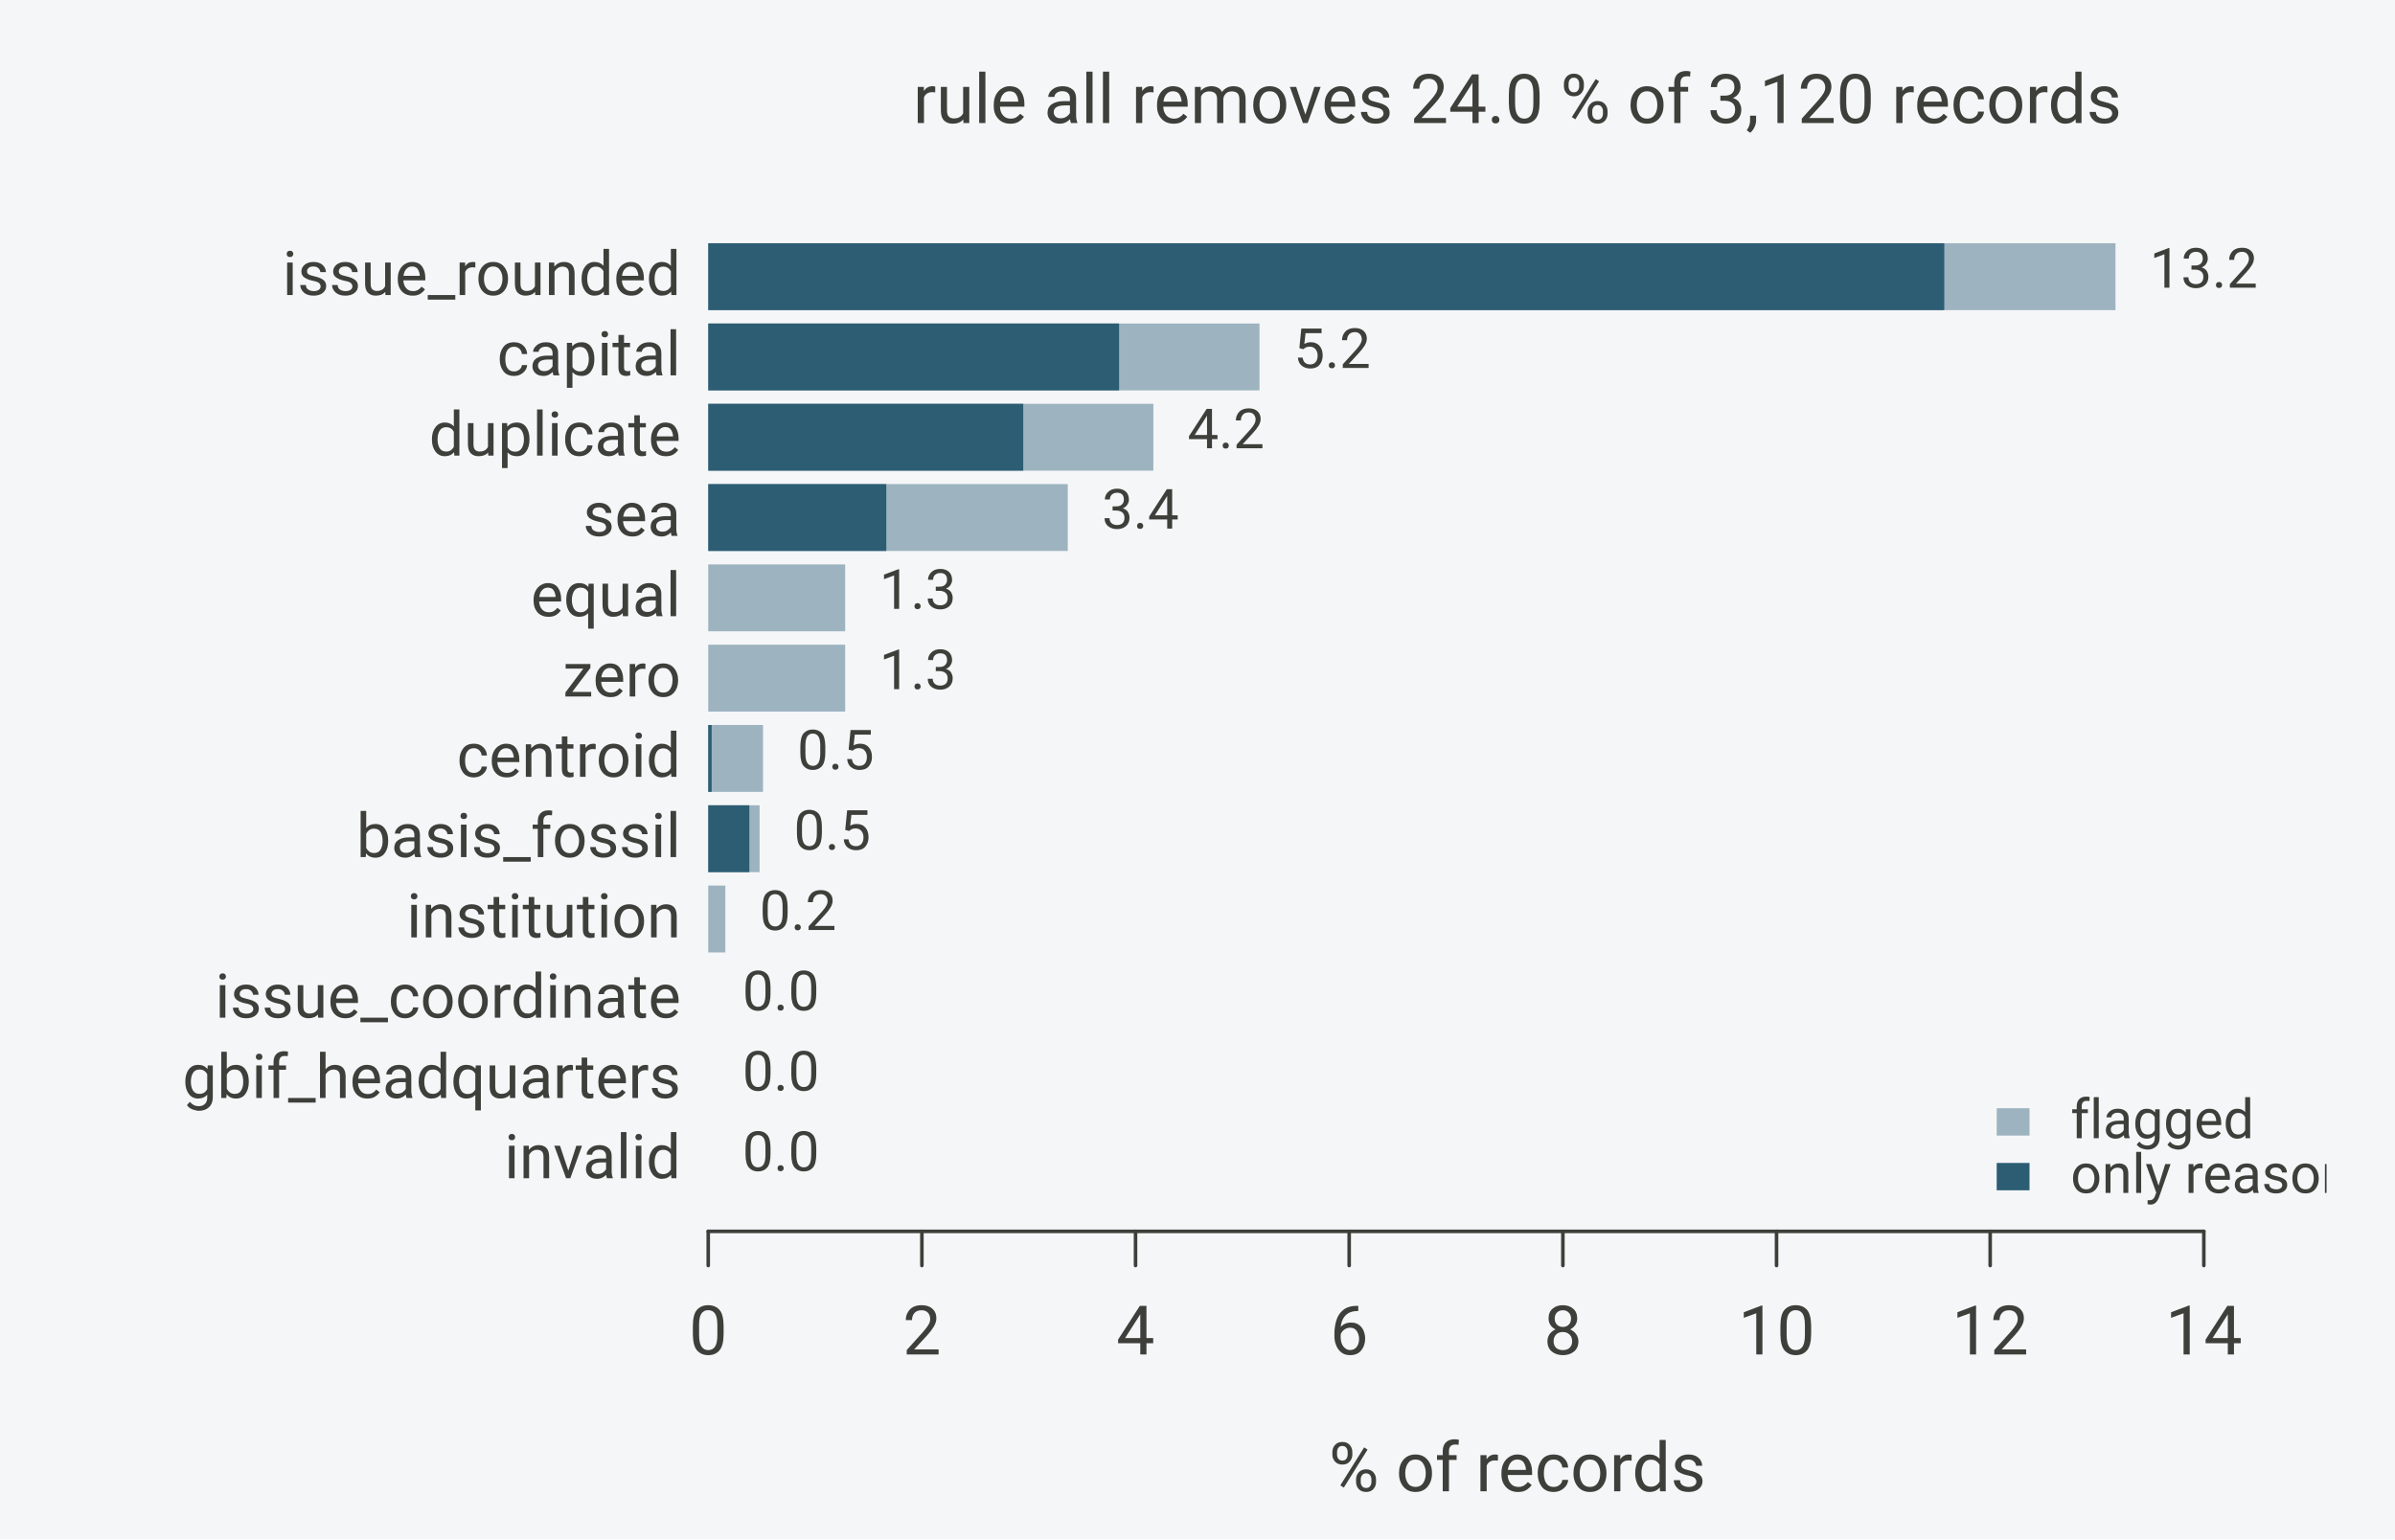
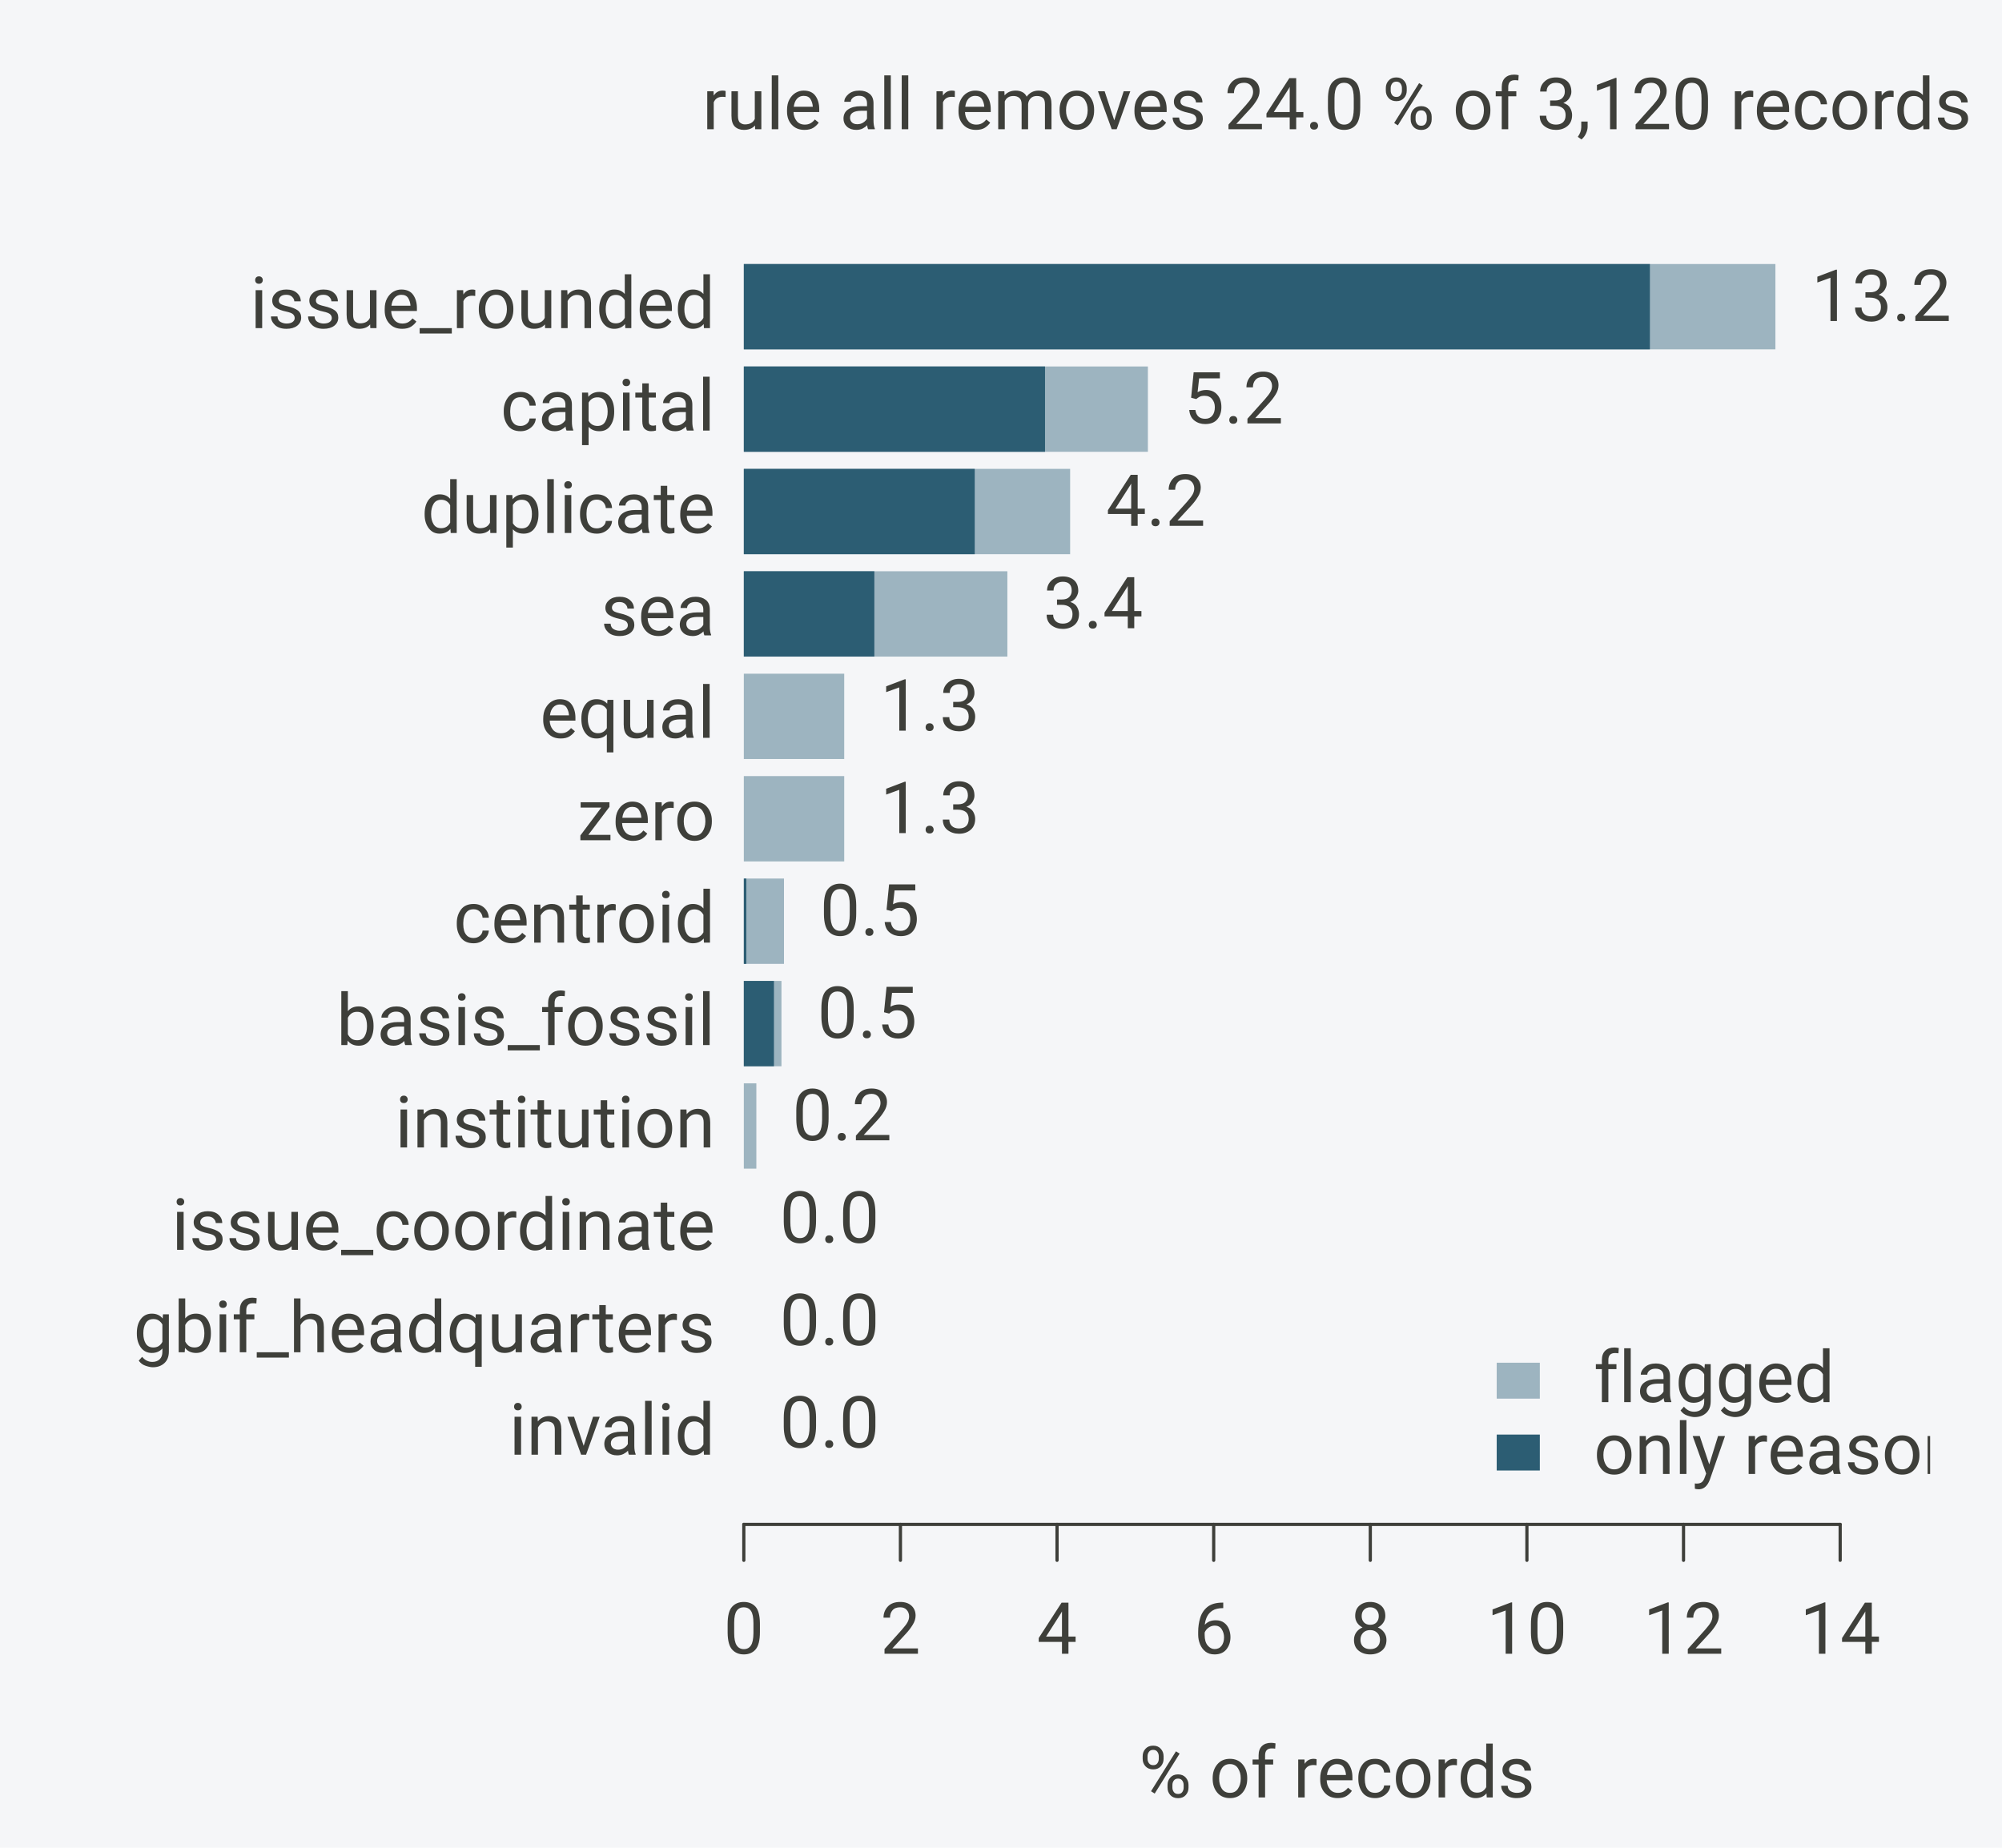
- <svg xmlns="http://www.w3.org/2000/svg" width="504.00pt" height="324.00pt" viewBox="0 0 504.00 324.00">
+ <svg xmlns="http://www.w3.org/2000/svg" width="468.00pt" height="432.00pt" viewBox="0 0 468.00 432.00">
  <g class="svglite">
    <defs>
      <style type="text/css">
    /* theme-aware-processed */
    .svglite line, .svglite polyline, .svglite polygon, .svglite path, .svglite circle {
      fill: none;
      stroke: #3E3F3A;
      stroke-linecap: round;
      stroke-linejoin: round;
      stroke-miterlimit: 10.00;
    }
    .svglite &gt; g &gt; rect {
      fill: none;
      stroke: #3E3F3A;
      stroke-linecap: round;
      stroke-linejoin: round;
      stroke-miterlimit: 10.00;
    }
    .svglite text {
      white-space: pre;
      fill: #3E3F3A;
    }
    .svglite g.glyphgroup path {
      fill: inherit;
      stroke: none;
    }
  </style>
    </defs>
-     <rect width="100%" height="100%" style="stroke: none; fill: #F5F6F8;" />
+     <rect class="svg-bg" width="100%" height="100%" style="stroke: none; fill: #F5F6F8;" />
    <defs>
-       <clipPath id="cpMC4wMHw1MDQuMDB8MC4wMHwzMjQuMDA=">
-         <rect x="0.00" y="0.00" width="504.00" height="324.00" />
+       <clipPath id="cpMC4wMHw0NjguMDB8MC4wMHw0MzIuMDA=">
+         <rect x="0.00" y="0.00" width="468.00" height="432.00" />
      </clipPath>
    </defs>
-     <g clip-path="url(#cpMC4wMHw1MDQuMDB8MC4wMHwzMjQuMDA=)">
-       <rect x="149.04" y="237.12" width="0.00" height="14.08" style="stroke-width: 0.75; stroke: none; fill: #9DB4C0;" />
-       <rect x="149.04" y="220.21" width="0.00" height="14.08" style="stroke-width: 0.75; stroke: none; fill: #9DB4C0;" />
-       <rect x="149.04" y="203.31" width="0.00" height="14.08" style="stroke-width: 0.75; stroke: none; fill: #9DB4C0;" />
-       <rect x="149.04" y="186.41" width="3.60" height="14.08" style="stroke-width: 0.75; stroke: none; fill: #9DB4C0;" />
-       <rect x="149.04" y="169.51" width="10.81" height="14.08" style="stroke-width: 0.75; stroke: none; fill: #9DB4C0;" />
-       <rect x="149.04" y="152.61" width="11.53" height="14.08" style="stroke-width: 0.75; stroke: none; fill: #9DB4C0;" />
-       <rect x="149.04" y="135.71" width="28.82" height="14.08" style="stroke-width: 0.75; stroke: none; fill: #9DB4C0;" />
-       <rect x="149.04" y="118.81" width="28.82" height="14.08" style="stroke-width: 0.75; stroke: none; fill: #9DB4C0;" />
-       <rect x="149.04" y="101.90" width="75.66" height="14.08" style="stroke-width: 0.75; stroke: none; fill: #9DB4C0;" />
-       <rect x="149.04" y="85.00" width="93.67" height="14.08" style="stroke-width: 0.75; stroke: none; fill: #9DB4C0;" />
-       <rect x="149.04" y="68.10" width="116.01" height="14.08" style="stroke-width: 0.75; stroke: none; fill: #9DB4C0;" />
-       <rect x="149.04" y="51.20" width="296.14" height="14.08" style="stroke-width: 0.75; stroke: none; fill: #9DB4C0;" />
-       <text x="319.32" y="313.92" text-anchor="middle" style="font-size: 1.2em; font-family: &quot;Roboto&quot;, -apple-system, BlinkMacSystemFont, &quot;Segoe UI&quot;, system-ui, sans-serif;">% of records</text>
-       <line x1="149.04" y1="259.20" x2="463.77" y2="259.20" style="stroke-width: 0.75;" />
-       <line x1="149.04" y1="259.20" x2="149.04" y2="266.40" style="stroke-width: 0.75;" />
-       <line x1="194.00" y1="259.20" x2="194.00" y2="266.40" style="stroke-width: 0.75;" />
-       <line x1="238.96" y1="259.20" x2="238.96" y2="266.40" style="stroke-width: 0.75;" />
-       <line x1="283.92" y1="259.20" x2="283.92" y2="266.40" style="stroke-width: 0.75;" />
-       <line x1="328.89" y1="259.20" x2="328.89" y2="266.40" style="stroke-width: 0.75;" />
-       <line x1="373.85" y1="259.20" x2="373.85" y2="266.40" style="stroke-width: 0.75;" />
-       <line x1="418.81" y1="259.20" x2="418.81" y2="266.40" style="stroke-width: 0.75;" />
-       <line x1="463.77" y1="259.20" x2="463.77" y2="266.40" style="stroke-width: 0.75;" />
-       <text x="149.04" y="285.12" text-anchor="middle" style="font-size: 1.2em; font-family: &quot;Roboto&quot;, -apple-system, BlinkMacSystemFont, &quot;Segoe UI&quot;, system-ui, sans-serif;">0</text>
-       <text x="194.00" y="285.12" text-anchor="middle" style="font-size: 1.2em; font-family: &quot;Roboto&quot;, -apple-system, BlinkMacSystemFont, &quot;Segoe UI&quot;, system-ui, sans-serif;">2</text>
-       <text x="238.96" y="285.12" text-anchor="middle" style="font-size: 1.2em; font-family: &quot;Roboto&quot;, -apple-system, BlinkMacSystemFont, &quot;Segoe UI&quot;, system-ui, sans-serif;">4</text>
-       <text x="283.92" y="285.12" text-anchor="middle" style="font-size: 1.2em; font-family: &quot;Roboto&quot;, -apple-system, BlinkMacSystemFont, &quot;Segoe UI&quot;, system-ui, sans-serif;">6</text>
-       <text x="328.89" y="285.12" text-anchor="middle" style="font-size: 1.2em; font-family: &quot;Roboto&quot;, -apple-system, BlinkMacSystemFont, &quot;Segoe UI&quot;, system-ui, sans-serif;">8</text>
-       <text x="373.85" y="285.12" text-anchor="middle" style="font-size: 1.2em; font-family: &quot;Roboto&quot;, -apple-system, BlinkMacSystemFont, &quot;Segoe UI&quot;, system-ui, sans-serif;">10</text>
-       <text x="418.81" y="285.12" text-anchor="middle" style="font-size: 1.2em; font-family: &quot;Roboto&quot;, -apple-system, BlinkMacSystemFont, &quot;Segoe UI&quot;, system-ui, sans-serif;">12</text>
-       <text x="463.77" y="285.12" text-anchor="middle" style="font-size: 1.2em; font-family: &quot;Roboto&quot;, -apple-system, BlinkMacSystemFont, &quot;Segoe UI&quot;, system-ui, sans-serif;">14</text>
-       <rect x="149.04" y="237.12" width="0.00" height="14.08" style="stroke-width: 0.75; stroke: none; fill: #2C5D73;" />
-       <rect x="149.04" y="220.21" width="0.00" height="14.08" style="stroke-width: 0.75; stroke: none; fill: #2C5D73;" />
-       <rect x="149.04" y="203.31" width="0.00" height="14.08" style="stroke-width: 0.75; stroke: none; fill: #2C5D73;" />
-       <rect x="149.04" y="186.41" width="0.00" height="14.08" style="stroke-width: 0.75; stroke: none; fill: #2C5D73;" />
-       <rect x="149.04" y="169.51" width="8.65" height="14.08" style="stroke-width: 0.75; stroke: none; fill: #2C5D73;" />
-       <rect x="149.04" y="152.61" width="0.72" height="14.08" style="stroke-width: 0.75; stroke: none; fill: #2C5D73;" />
-       <rect x="149.04" y="135.71" width="0.00" height="14.08" style="stroke-width: 0.75; stroke: none; fill: #2C5D73;" />
-       <rect x="149.04" y="118.81" width="0.00" height="14.08" style="stroke-width: 0.75; stroke: none; fill: #2C5D73;" />
-       <rect x="149.04" y="101.90" width="37.47" height="14.08" style="stroke-width: 0.75; stroke: none; fill: #2C5D73;" />
-       <rect x="149.04" y="85.00" width="66.29" height="14.08" style="stroke-width: 0.75; stroke: none; fill: #2C5D73;" />
-       <rect x="149.04" y="68.10" width="86.46" height="14.08" style="stroke-width: 0.75; stroke: none; fill: #2C5D73;" />
-       <rect x="149.04" y="51.20" width="260.11" height="14.08" style="stroke-width: 0.75; stroke: none; fill: #2C5D73;" />
-       <text x="143.28" y="248.02" text-anchor="end" style="font-size: 1.08em; font-family: &quot;Roboto&quot;, -apple-system, BlinkMacSystemFont, &quot;Segoe UI&quot;, system-ui, sans-serif;">invalid</text>
-       <text x="143.28" y="231.12" text-anchor="end" style="font-size: 1.08em; font-family: &quot;Roboto&quot;, -apple-system, BlinkMacSystemFont, &quot;Segoe UI&quot;, system-ui, sans-serif;">gbif_headquarters</text>
-       <text x="143.28" y="214.22" text-anchor="end" style="font-size: 1.08em; font-family: &quot;Roboto&quot;, -apple-system, BlinkMacSystemFont, &quot;Segoe UI&quot;, system-ui, sans-serif;">issue_coordinate</text>
-       <text x="143.28" y="197.32" text-anchor="end" style="font-size: 1.08em; font-family: &quot;Roboto&quot;, -apple-system, BlinkMacSystemFont, &quot;Segoe UI&quot;, system-ui, sans-serif;">institution</text>
-       <text x="143.28" y="180.42" text-anchor="end" style="font-size: 1.08em; font-family: &quot;Roboto&quot;, -apple-system, BlinkMacSystemFont, &quot;Segoe UI&quot;, system-ui, sans-serif;">basis_fossil</text>
-       <text x="143.28" y="163.52" text-anchor="end" style="font-size: 1.08em; font-family: &quot;Roboto&quot;, -apple-system, BlinkMacSystemFont, &quot;Segoe UI&quot;, system-ui, sans-serif;">centroid</text>
-       <text x="143.28" y="146.62" text-anchor="end" style="font-size: 1.08em; font-family: &quot;Roboto&quot;, -apple-system, BlinkMacSystemFont, &quot;Segoe UI&quot;, system-ui, sans-serif;">zero</text>
-       <text x="143.28" y="129.71" text-anchor="end" style="font-size: 1.08em; font-family: &quot;Roboto&quot;, -apple-system, BlinkMacSystemFont, &quot;Segoe UI&quot;, system-ui, sans-serif;">equal</text>
-       <text x="143.28" y="112.81" text-anchor="end" style="font-size: 1.08em; font-family: &quot;Roboto&quot;, -apple-system, BlinkMacSystemFont, &quot;Segoe UI&quot;, system-ui, sans-serif;">sea</text>
-       <text x="143.28" y="95.91" text-anchor="end" style="font-size: 1.08em; font-family: &quot;Roboto&quot;, -apple-system, BlinkMacSystemFont, &quot;Segoe UI&quot;, system-ui, sans-serif;">duplicate</text>
-       <text x="143.28" y="79.01" text-anchor="end" style="font-size: 1.08em; font-family: &quot;Roboto&quot;, -apple-system, BlinkMacSystemFont, &quot;Segoe UI&quot;, system-ui, sans-serif;">capital</text>
-       <text x="143.28" y="62.11" text-anchor="end" style="font-size: 1.08em; font-family: &quot;Roboto&quot;, -apple-system, BlinkMacSystemFont, &quot;Segoe UI&quot;, system-ui, sans-serif;">issue_rounded</text>
-       <text x="156.24" y="246.48" style="font-size: 0.972em; font-family: &quot;Roboto&quot;, -apple-system, BlinkMacSystemFont, &quot;Segoe UI&quot;, system-ui, sans-serif;">0.0</text>
-       <text x="156.24" y="229.58" style="font-size: 0.972em; font-family: &quot;Roboto&quot;, -apple-system, BlinkMacSystemFont, &quot;Segoe UI&quot;, system-ui, sans-serif;">0.0</text>
-       <text x="156.24" y="212.68" style="font-size: 0.972em; font-family: &quot;Roboto&quot;, -apple-system, BlinkMacSystemFont, &quot;Segoe UI&quot;, system-ui, sans-serif;">0.0</text>
-       <text x="159.84" y="195.77" style="font-size: 0.972em; font-family: &quot;Roboto&quot;, -apple-system, BlinkMacSystemFont, &quot;Segoe UI&quot;, system-ui, sans-serif;">0.2</text>
-       <text x="167.05" y="178.87" style="font-size: 0.972em; font-family: &quot;Roboto&quot;, -apple-system, BlinkMacSystemFont, &quot;Segoe UI&quot;, system-ui, sans-serif;">0.5</text>
-       <text x="167.77" y="161.97" style="font-size: 0.972em; font-family: &quot;Roboto&quot;, -apple-system, BlinkMacSystemFont, &quot;Segoe UI&quot;, system-ui, sans-serif;">0.5</text>
-       <text x="185.06" y="145.07" style="font-size: 0.972em; font-family: &quot;Roboto&quot;, -apple-system, BlinkMacSystemFont, &quot;Segoe UI&quot;, system-ui, sans-serif;">1.3</text>
-       <text x="185.06" y="128.17" style="font-size: 0.972em; font-family: &quot;Roboto&quot;, -apple-system, BlinkMacSystemFont, &quot;Segoe UI&quot;, system-ui, sans-serif;">1.3</text>
-       <text x="231.90" y="111.27" style="font-size: 0.972em; font-family: &quot;Roboto&quot;, -apple-system, BlinkMacSystemFont, &quot;Segoe UI&quot;, system-ui, sans-serif;">3.4</text>
-       <text x="249.91" y="94.37" style="font-size: 0.972em; font-family: &quot;Roboto&quot;, -apple-system, BlinkMacSystemFont, &quot;Segoe UI&quot;, system-ui, sans-serif;">4.2</text>
-       <text x="272.25" y="77.46" style="font-size: 0.972em; font-family: &quot;Roboto&quot;, -apple-system, BlinkMacSystemFont, &quot;Segoe UI&quot;, system-ui, sans-serif;">5.2</text>
-       <text x="452.38" y="60.56" style="font-size: 0.972em; font-family: &quot;Roboto&quot;, -apple-system, BlinkMacSystemFont, &quot;Segoe UI&quot;, system-ui, sans-serif;">13.2</text>
-       <text x="319.32" y="25.90" text-anchor="middle" style="font-size: 1.2em; font-family: &quot;Roboto&quot;, -apple-system, BlinkMacSystemFont, &quot;Segoe UI&quot;, system-ui, sans-serif;">rule all removes 24.0 % of 3,120 records</text>
+     <g clip-path="url(#cpMC4wMHw0NjguMDB8MC4wMHw0MzIuMDA=)">
+       <rect x="173.88" y="325.11" width="0.00" height="19.95" style="stroke-width: 0.75; stroke: none; fill: #9DB4C0;" />
+       <rect x="173.88" y="301.17" width="0.00" height="19.95" style="stroke-width: 0.75; stroke: none; fill: #9DB4C0;" />
+       <rect x="173.88" y="277.23" width="0.00" height="19.95" style="stroke-width: 0.75; stroke: none; fill: #9DB4C0;" />
+       <rect x="173.88" y="253.28" width="2.93" height="19.95" style="stroke-width: 0.75; stroke: none; fill: #9DB4C0;" />
+       <rect x="173.88" y="229.34" width="8.80" height="19.95" style="stroke-width: 0.75; stroke: none; fill: #9DB4C0;" />
+       <rect x="173.88" y="205.40" width="9.39" height="19.95" style="stroke-width: 0.75; stroke: none; fill: #9DB4C0;" />
+       <rect x="173.88" y="181.45" width="23.47" height="19.95" style="stroke-width: 0.75; stroke: none; fill: #9DB4C0;" />
+       <rect x="173.88" y="157.51" width="23.47" height="19.95" style="stroke-width: 0.75; stroke: none; fill: #9DB4C0;" />
+       <rect x="173.88" y="133.56" width="61.61" height="19.95" style="stroke-width: 0.75; stroke: none; fill: #9DB4C0;" />
+       <rect x="173.88" y="109.62" width="76.28" height="19.95" style="stroke-width: 0.75; stroke: none; fill: #9DB4C0;" />
+       <rect x="173.88" y="85.68" width="94.46" height="19.95" style="stroke-width: 0.75; stroke: none; fill: #9DB4C0;" />
+       <rect x="173.88" y="61.73" width="241.15" height="19.95" style="stroke-width: 0.75; stroke: none; fill: #9DB4C0;" />
+       <text x="312.54" y="420.24" text-anchor="middle" style="font-size: 1.4em; font-family: &quot;Roboto&quot;, -apple-system, BlinkMacSystemFont, &quot;Segoe UI&quot;, system-ui, sans-serif;">% of records</text>
+       <line x1="173.88" y1="356.40" x2="430.17" y2="356.40" style="stroke-width: 0.75;" />
+       <line x1="173.88" y1="356.40" x2="173.88" y2="364.80" style="stroke-width: 0.75;" />
+       <line x1="210.49" y1="356.40" x2="210.49" y2="364.80" style="stroke-width: 0.75;" />
+       <line x1="247.10" y1="356.40" x2="247.10" y2="364.80" style="stroke-width: 0.75;" />
+       <line x1="283.72" y1="356.40" x2="283.72" y2="364.80" style="stroke-width: 0.75;" />
+       <line x1="320.33" y1="356.40" x2="320.33" y2="364.80" style="stroke-width: 0.75;" />
+       <line x1="356.94" y1="356.40" x2="356.94" y2="364.80" style="stroke-width: 0.75;" />
+       <line x1="393.55" y1="356.40" x2="393.55" y2="364.80" style="stroke-width: 0.75;" />
+       <line x1="430.17" y1="356.40" x2="430.17" y2="364.80" style="stroke-width: 0.75;" />
+       <text x="173.88" y="386.64" text-anchor="middle" style="font-size: 1.4em; font-family: &quot;Roboto&quot;, -apple-system, BlinkMacSystemFont, &quot;Segoe UI&quot;, system-ui, sans-serif;">0</text>
+       <text x="210.49" y="386.64" text-anchor="middle" style="font-size: 1.4em; font-family: &quot;Roboto&quot;, -apple-system, BlinkMacSystemFont, &quot;Segoe UI&quot;, system-ui, sans-serif;">2</text>
+       <text x="247.10" y="386.64" text-anchor="middle" style="font-size: 1.4em; font-family: &quot;Roboto&quot;, -apple-system, BlinkMacSystemFont, &quot;Segoe UI&quot;, system-ui, sans-serif;">4</text>
+       <text x="283.72" y="386.64" text-anchor="middle" style="font-size: 1.4em; font-family: &quot;Roboto&quot;, -apple-system, BlinkMacSystemFont, &quot;Segoe UI&quot;, system-ui, sans-serif;">6</text>
+       <text x="320.33" y="386.64" text-anchor="middle" style="font-size: 1.4em; font-family: &quot;Roboto&quot;, -apple-system, BlinkMacSystemFont, &quot;Segoe UI&quot;, system-ui, sans-serif;">8</text>
+       <text x="356.94" y="386.64" text-anchor="middle" style="font-size: 1.4em; font-family: &quot;Roboto&quot;, -apple-system, BlinkMacSystemFont, &quot;Segoe UI&quot;, system-ui, sans-serif;">10</text>
+       <text x="393.55" y="386.64" text-anchor="middle" style="font-size: 1.4em; font-family: &quot;Roboto&quot;, -apple-system, BlinkMacSystemFont, &quot;Segoe UI&quot;, system-ui, sans-serif;">12</text>
+       <text x="430.17" y="386.64" text-anchor="middle" style="font-size: 1.4em; font-family: &quot;Roboto&quot;, -apple-system, BlinkMacSystemFont, &quot;Segoe UI&quot;, system-ui, sans-serif;">14</text>
+       <rect x="173.88" y="325.11" width="0.00" height="19.95" style="stroke-width: 0.75; stroke: none; fill: #2C5D73;" />
+       <rect x="173.88" y="301.17" width="0.00" height="19.95" style="stroke-width: 0.75; stroke: none; fill: #2C5D73;" />
+       <rect x="173.88" y="277.23" width="0.00" height="19.95" style="stroke-width: 0.75; stroke: none; fill: #2C5D73;" />
+       <rect x="173.88" y="253.28" width="0.00" height="19.95" style="stroke-width: 0.75; stroke: none; fill: #2C5D73;" />
+       <rect x="173.88" y="229.34" width="7.04" height="19.95" style="stroke-width: 0.75; stroke: none; fill: #2C5D73;" />
+       <rect x="173.88" y="205.40" width="0.59" height="19.95" style="stroke-width: 0.75; stroke: none; fill: #2C5D73;" />
+       <rect x="173.88" y="181.45" width="0.00" height="19.95" style="stroke-width: 0.75; stroke: none; fill: #2C5D73;" />
+       <rect x="173.88" y="157.51" width="0.00" height="19.95" style="stroke-width: 0.75; stroke: none; fill: #2C5D73;" />
+       <rect x="173.88" y="133.56" width="30.51" height="19.95" style="stroke-width: 0.75; stroke: none; fill: #2C5D73;" />
+       <rect x="173.88" y="109.62" width="53.98" height="19.95" style="stroke-width: 0.75; stroke: none; fill: #2C5D73;" />
+       <rect x="173.88" y="85.68" width="70.41" height="19.95" style="stroke-width: 0.75; stroke: none; fill: #2C5D73;" />
+       <rect x="173.88" y="61.73" width="211.81" height="19.95" style="stroke-width: 0.75; stroke: none; fill: #2C5D73;" />
+       <text x="167.16" y="340.10" text-anchor="end" style="font-size: 1.4em; font-family: &quot;Roboto&quot;, -apple-system, BlinkMacSystemFont, &quot;Segoe UI&quot;, system-ui, sans-serif;">invalid</text>
+       <text x="167.16" y="316.16" text-anchor="end" style="font-size: 1.4em; font-family: &quot;Roboto&quot;, -apple-system, BlinkMacSystemFont, &quot;Segoe UI&quot;, system-ui, sans-serif;">gbif_headquarters</text>
+       <text x="167.16" y="292.21" text-anchor="end" style="font-size: 1.4em; font-family: &quot;Roboto&quot;, -apple-system, BlinkMacSystemFont, &quot;Segoe UI&quot;, system-ui, sans-serif;">issue_coordinate</text>
+       <text x="167.16" y="268.27" text-anchor="end" style="font-size: 1.4em; font-family: &quot;Roboto&quot;, -apple-system, BlinkMacSystemFont, &quot;Segoe UI&quot;, system-ui, sans-serif;">institution</text>
+       <text x="167.16" y="244.33" text-anchor="end" style="font-size: 1.4em; font-family: &quot;Roboto&quot;, -apple-system, BlinkMacSystemFont, &quot;Segoe UI&quot;, system-ui, sans-serif;">basis_fossil</text>
+       <text x="167.16" y="220.38" text-anchor="end" style="font-size: 1.4em; font-family: &quot;Roboto&quot;, -apple-system, BlinkMacSystemFont, &quot;Segoe UI&quot;, system-ui, sans-serif;">centroid</text>
+       <text x="167.16" y="196.44" text-anchor="end" style="font-size: 1.4em; font-family: &quot;Roboto&quot;, -apple-system, BlinkMacSystemFont, &quot;Segoe UI&quot;, system-ui, sans-serif;">zero</text>
+       <text x="167.16" y="172.50" text-anchor="end" style="font-size: 1.4em; font-family: &quot;Roboto&quot;, -apple-system, BlinkMacSystemFont, &quot;Segoe UI&quot;, system-ui, sans-serif;">equal</text>
+       <text x="167.16" y="148.55" text-anchor="end" style="font-size: 1.4em; font-family: &quot;Roboto&quot;, -apple-system, BlinkMacSystemFont, &quot;Segoe UI&quot;, system-ui, sans-serif;">sea</text>
+       <text x="167.16" y="124.61" text-anchor="end" style="font-size: 1.4em; font-family: &quot;Roboto&quot;, -apple-system, BlinkMacSystemFont, &quot;Segoe UI&quot;, system-ui, sans-serif;">duplicate</text>
+       <text x="167.16" y="100.66" text-anchor="end" style="font-size: 1.4em; font-family: &quot;Roboto&quot;, -apple-system, BlinkMacSystemFont, &quot;Segoe UI&quot;, system-ui, sans-serif;">capital</text>
+       <text x="167.16" y="76.72" text-anchor="end" style="font-size: 1.4em; font-family: &quot;Roboto&quot;, -apple-system, BlinkMacSystemFont, &quot;Segoe UI&quot;, system-ui, sans-serif;">issue_rounded</text>
+       <text x="182.28" y="338.43" style="font-size: 1.4em; font-family: &quot;Roboto&quot;, -apple-system, BlinkMacSystemFont, &quot;Segoe UI&quot;, system-ui, sans-serif;">0.0</text>
+       <text x="182.28" y="314.49" style="font-size: 1.4em; font-family: &quot;Roboto&quot;, -apple-system, BlinkMacSystemFont, &quot;Segoe UI&quot;, system-ui, sans-serif;">0.0</text>
+       <text x="182.28" y="290.54" style="font-size: 1.4em; font-family: &quot;Roboto&quot;, -apple-system, BlinkMacSystemFont, &quot;Segoe UI&quot;, system-ui, sans-serif;">0.0</text>
+       <text x="185.21" y="266.60" style="font-size: 1.4em; font-family: &quot;Roboto&quot;, -apple-system, BlinkMacSystemFont, &quot;Segoe UI&quot;, system-ui, sans-serif;">0.2</text>
+       <text x="191.08" y="242.66" style="font-size: 1.4em; font-family: &quot;Roboto&quot;, -apple-system, BlinkMacSystemFont, &quot;Segoe UI&quot;, system-ui, sans-serif;">0.5</text>
+       <text x="191.67" y="218.71" style="font-size: 1.4em; font-family: &quot;Roboto&quot;, -apple-system, BlinkMacSystemFont, &quot;Segoe UI&quot;, system-ui, sans-serif;">0.5</text>
+       <text x="205.75" y="194.77" style="font-size: 1.4em; font-family: &quot;Roboto&quot;, -apple-system, BlinkMacSystemFont, &quot;Segoe UI&quot;, system-ui, sans-serif;">1.3</text>
+       <text x="205.75" y="170.82" style="font-size: 1.4em; font-family: &quot;Roboto&quot;, -apple-system, BlinkMacSystemFont, &quot;Segoe UI&quot;, system-ui, sans-serif;">1.3</text>
+       <text x="243.89" y="146.88" style="font-size: 1.4em; font-family: &quot;Roboto&quot;, -apple-system, BlinkMacSystemFont, &quot;Segoe UI&quot;, system-ui, sans-serif;">3.4</text>
+       <text x="258.56" y="122.94" style="font-size: 1.4em; font-family: &quot;Roboto&quot;, -apple-system, BlinkMacSystemFont, &quot;Segoe UI&quot;, system-ui, sans-serif;">4.2</text>
+       <text x="276.74" y="98.99" style="font-size: 1.4em; font-family: &quot;Roboto&quot;, -apple-system, BlinkMacSystemFont, &quot;Segoe UI&quot;, system-ui, sans-serif;">5.2</text>
+       <text x="423.43" y="75.05" style="font-size: 1.4em; font-family: &quot;Roboto&quot;, -apple-system, BlinkMacSystemFont, &quot;Segoe UI&quot;, system-ui, sans-serif;">13.2</text>
+       <text x="312.54" y="30.21" text-anchor="middle" style="font-size: 1.4em; font-family: &quot;Roboto&quot;, -apple-system, BlinkMacSystemFont, &quot;Segoe UI&quot;, system-ui, sans-serif;">rule all removes 24.0 % of 3,120 records</text>
    </g>
    <defs>
-       <clipPath id="cpMTQ5LjA0fDQ4OS42MHw0My4yMHwyNTkuMjA=">
-         <rect x="149.04" y="43.20" width="340.56" height="216.00" />
+       <clipPath id="cpMTczLjg4fDQ1MS4yMHw1MC40MHwzNTYuNDA=">
+         <rect x="173.88" y="50.40" width="277.32" height="306.00" />
      </clipPath>
    </defs>
-     <g clip-path="url(#cpMTQ5LjA0fDQ4OS42MHw0My4yMHwyNTkuMjA=)">
-       <rect x="420.18" y="233.28" width="6.91" height="5.76" style="stroke-width: 0.75; stroke: none; fill: #9DB4C0;" />
-       <rect x="420.18" y="244.80" width="6.91" height="5.76" style="stroke-width: 0.75; stroke: none; fill: #2C5D73;" />
-       <text x="435.73" y="239.59" style="font-size: 0.96em; font-family: &quot;Roboto&quot;, -apple-system, BlinkMacSystemFont, &quot;Segoe UI&quot;, system-ui, sans-serif;">flagged</text>
-       <text x="435.73" y="251.11" style="font-size: 0.96em; font-family: &quot;Roboto&quot;, -apple-system, BlinkMacSystemFont, &quot;Segoe UI&quot;, system-ui, sans-serif;">only reason</text>
+     <g clip-path="url(#cpMTczLjg4fDQ1MS4yMHw1MC40MHwzNTYuNDA=)">
+       <rect x="349.88" y="318.60" width="10.08" height="8.40" style="stroke-width: 0.75; stroke: none; fill: #9DB4C0;" />
+       <rect x="349.88" y="335.40" width="10.08" height="8.40" style="stroke-width: 0.75; stroke: none; fill: #2C5D73;" />
+       <text x="372.56" y="327.81" style="font-size: 1.4em; font-family: &quot;Roboto&quot;, -apple-system, BlinkMacSystemFont, &quot;Segoe UI&quot;, system-ui, sans-serif;">flagged</text>
+       <text x="372.56" y="344.61" style="font-size: 1.4em; font-family: &quot;Roboto&quot;, -apple-system, BlinkMacSystemFont, &quot;Segoe UI&quot;, system-ui, sans-serif;">only reason</text>
    </g>
  </g>
</svg>
